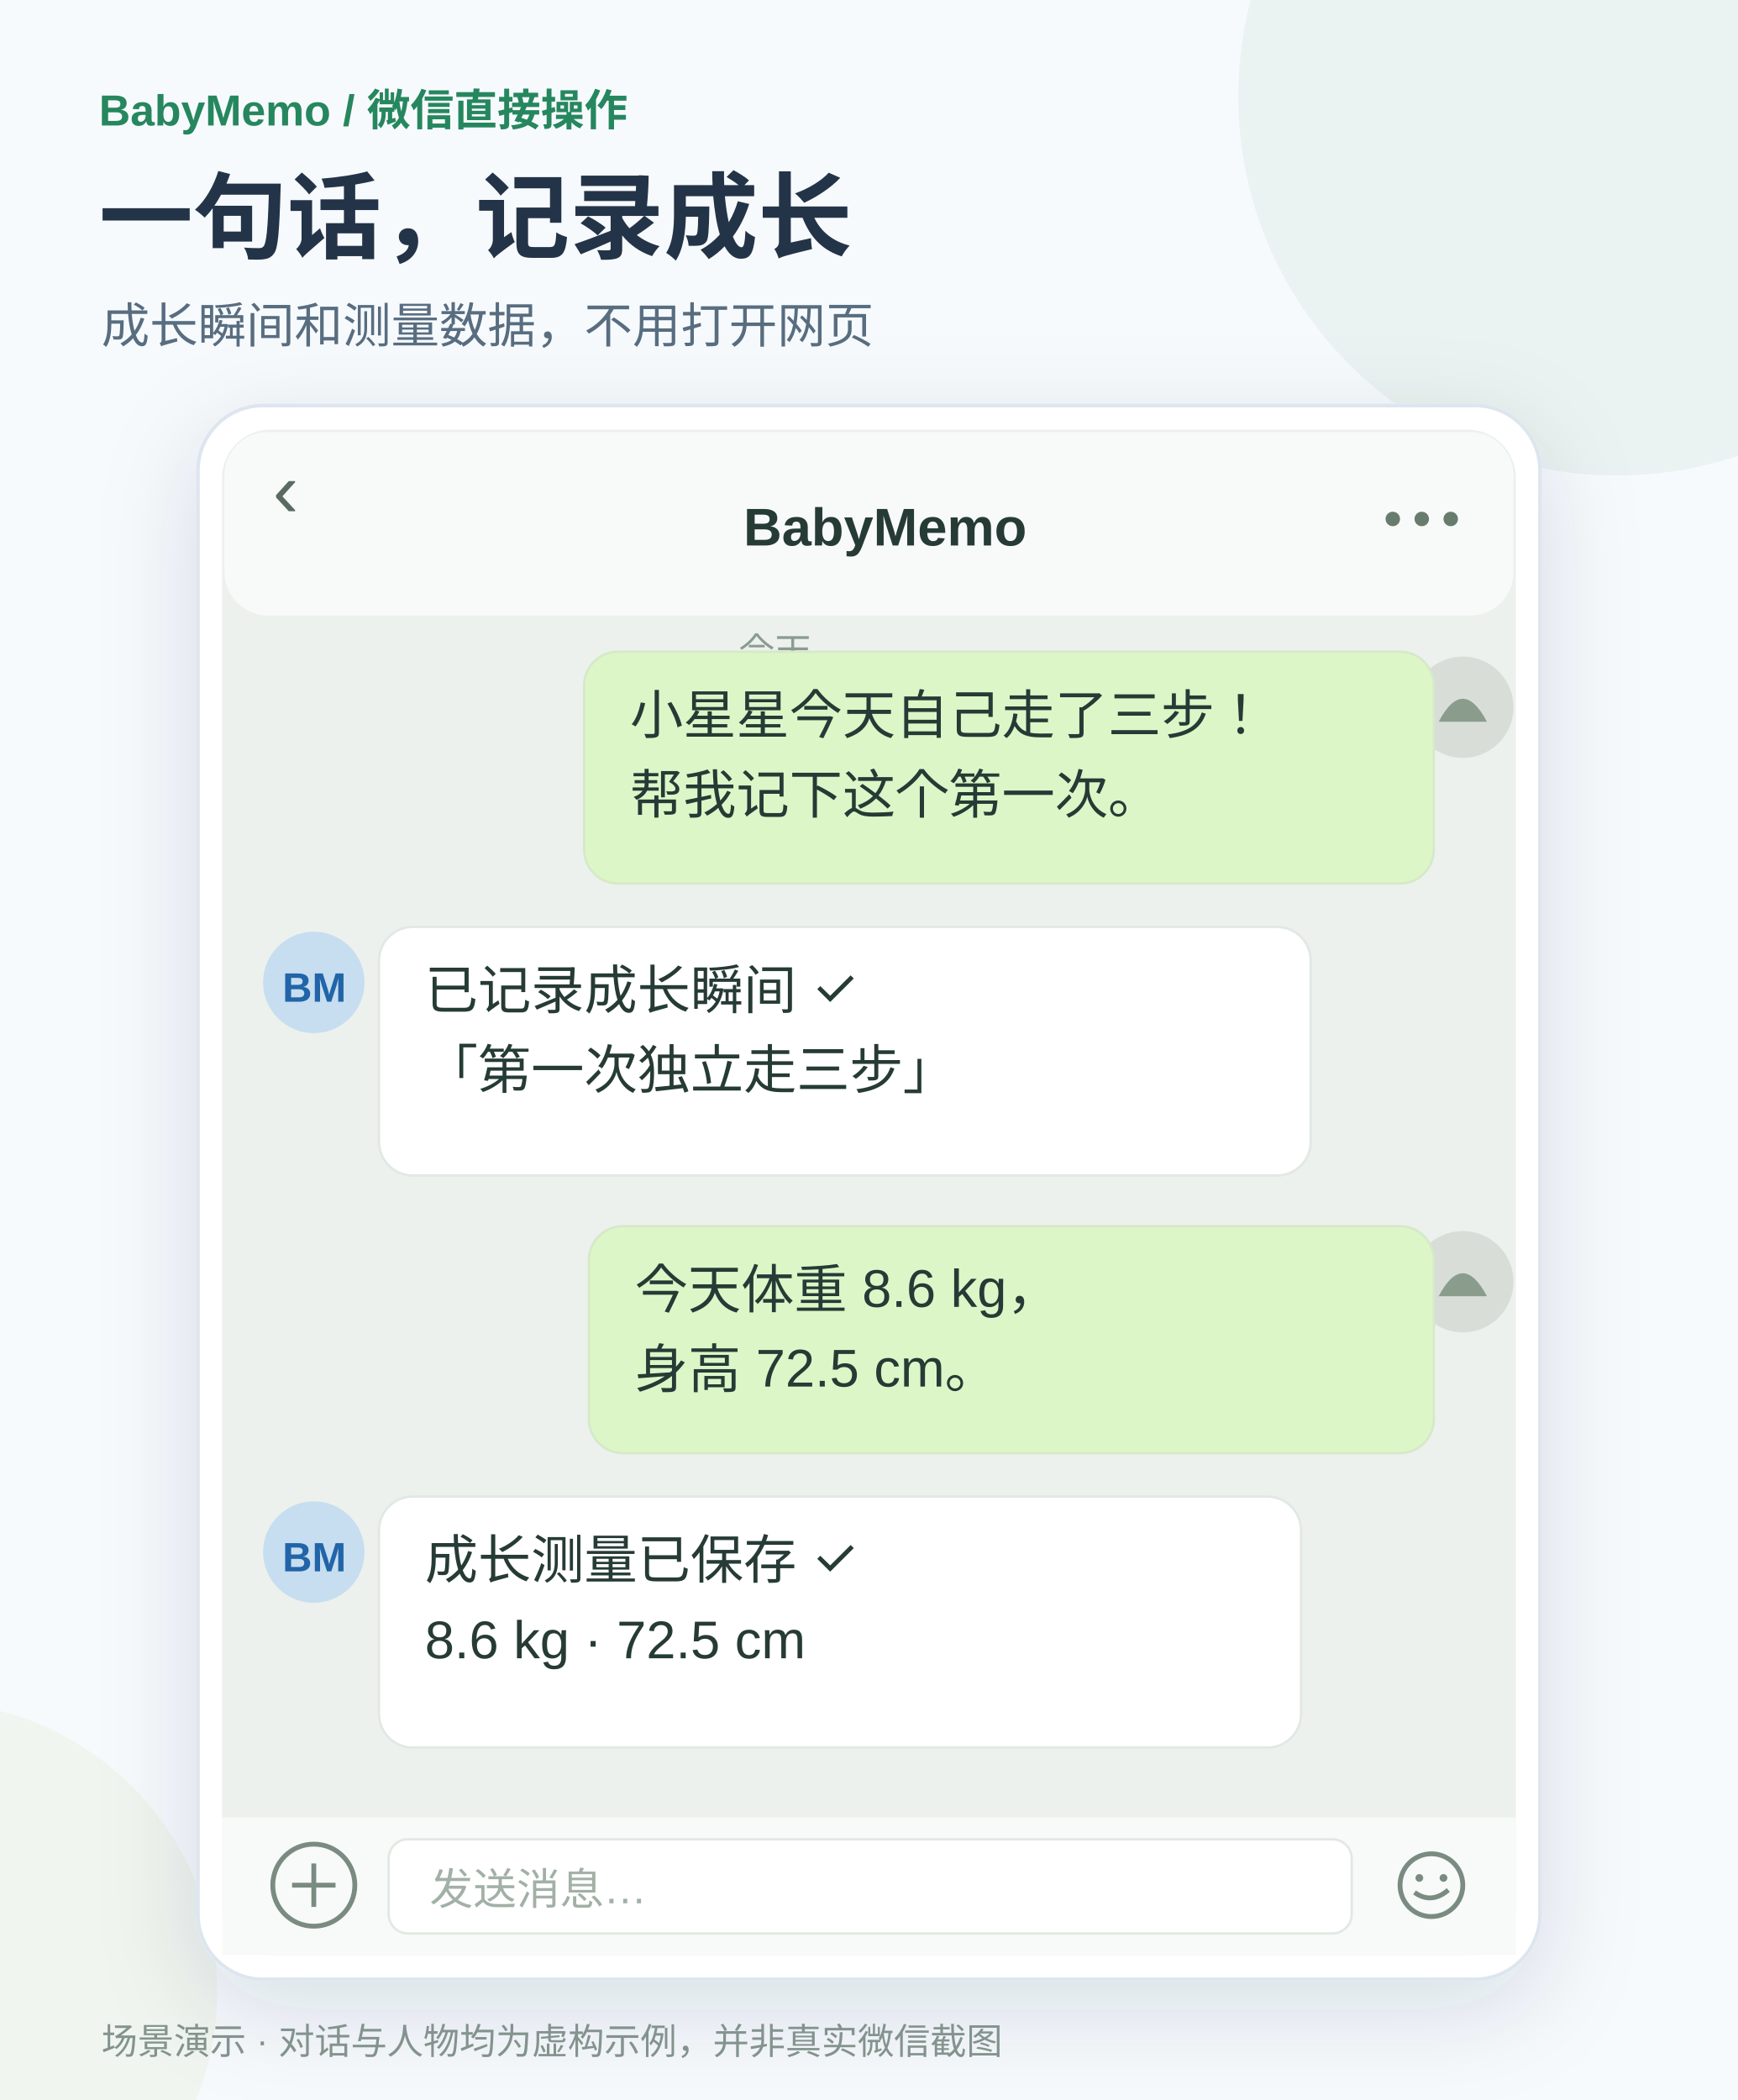
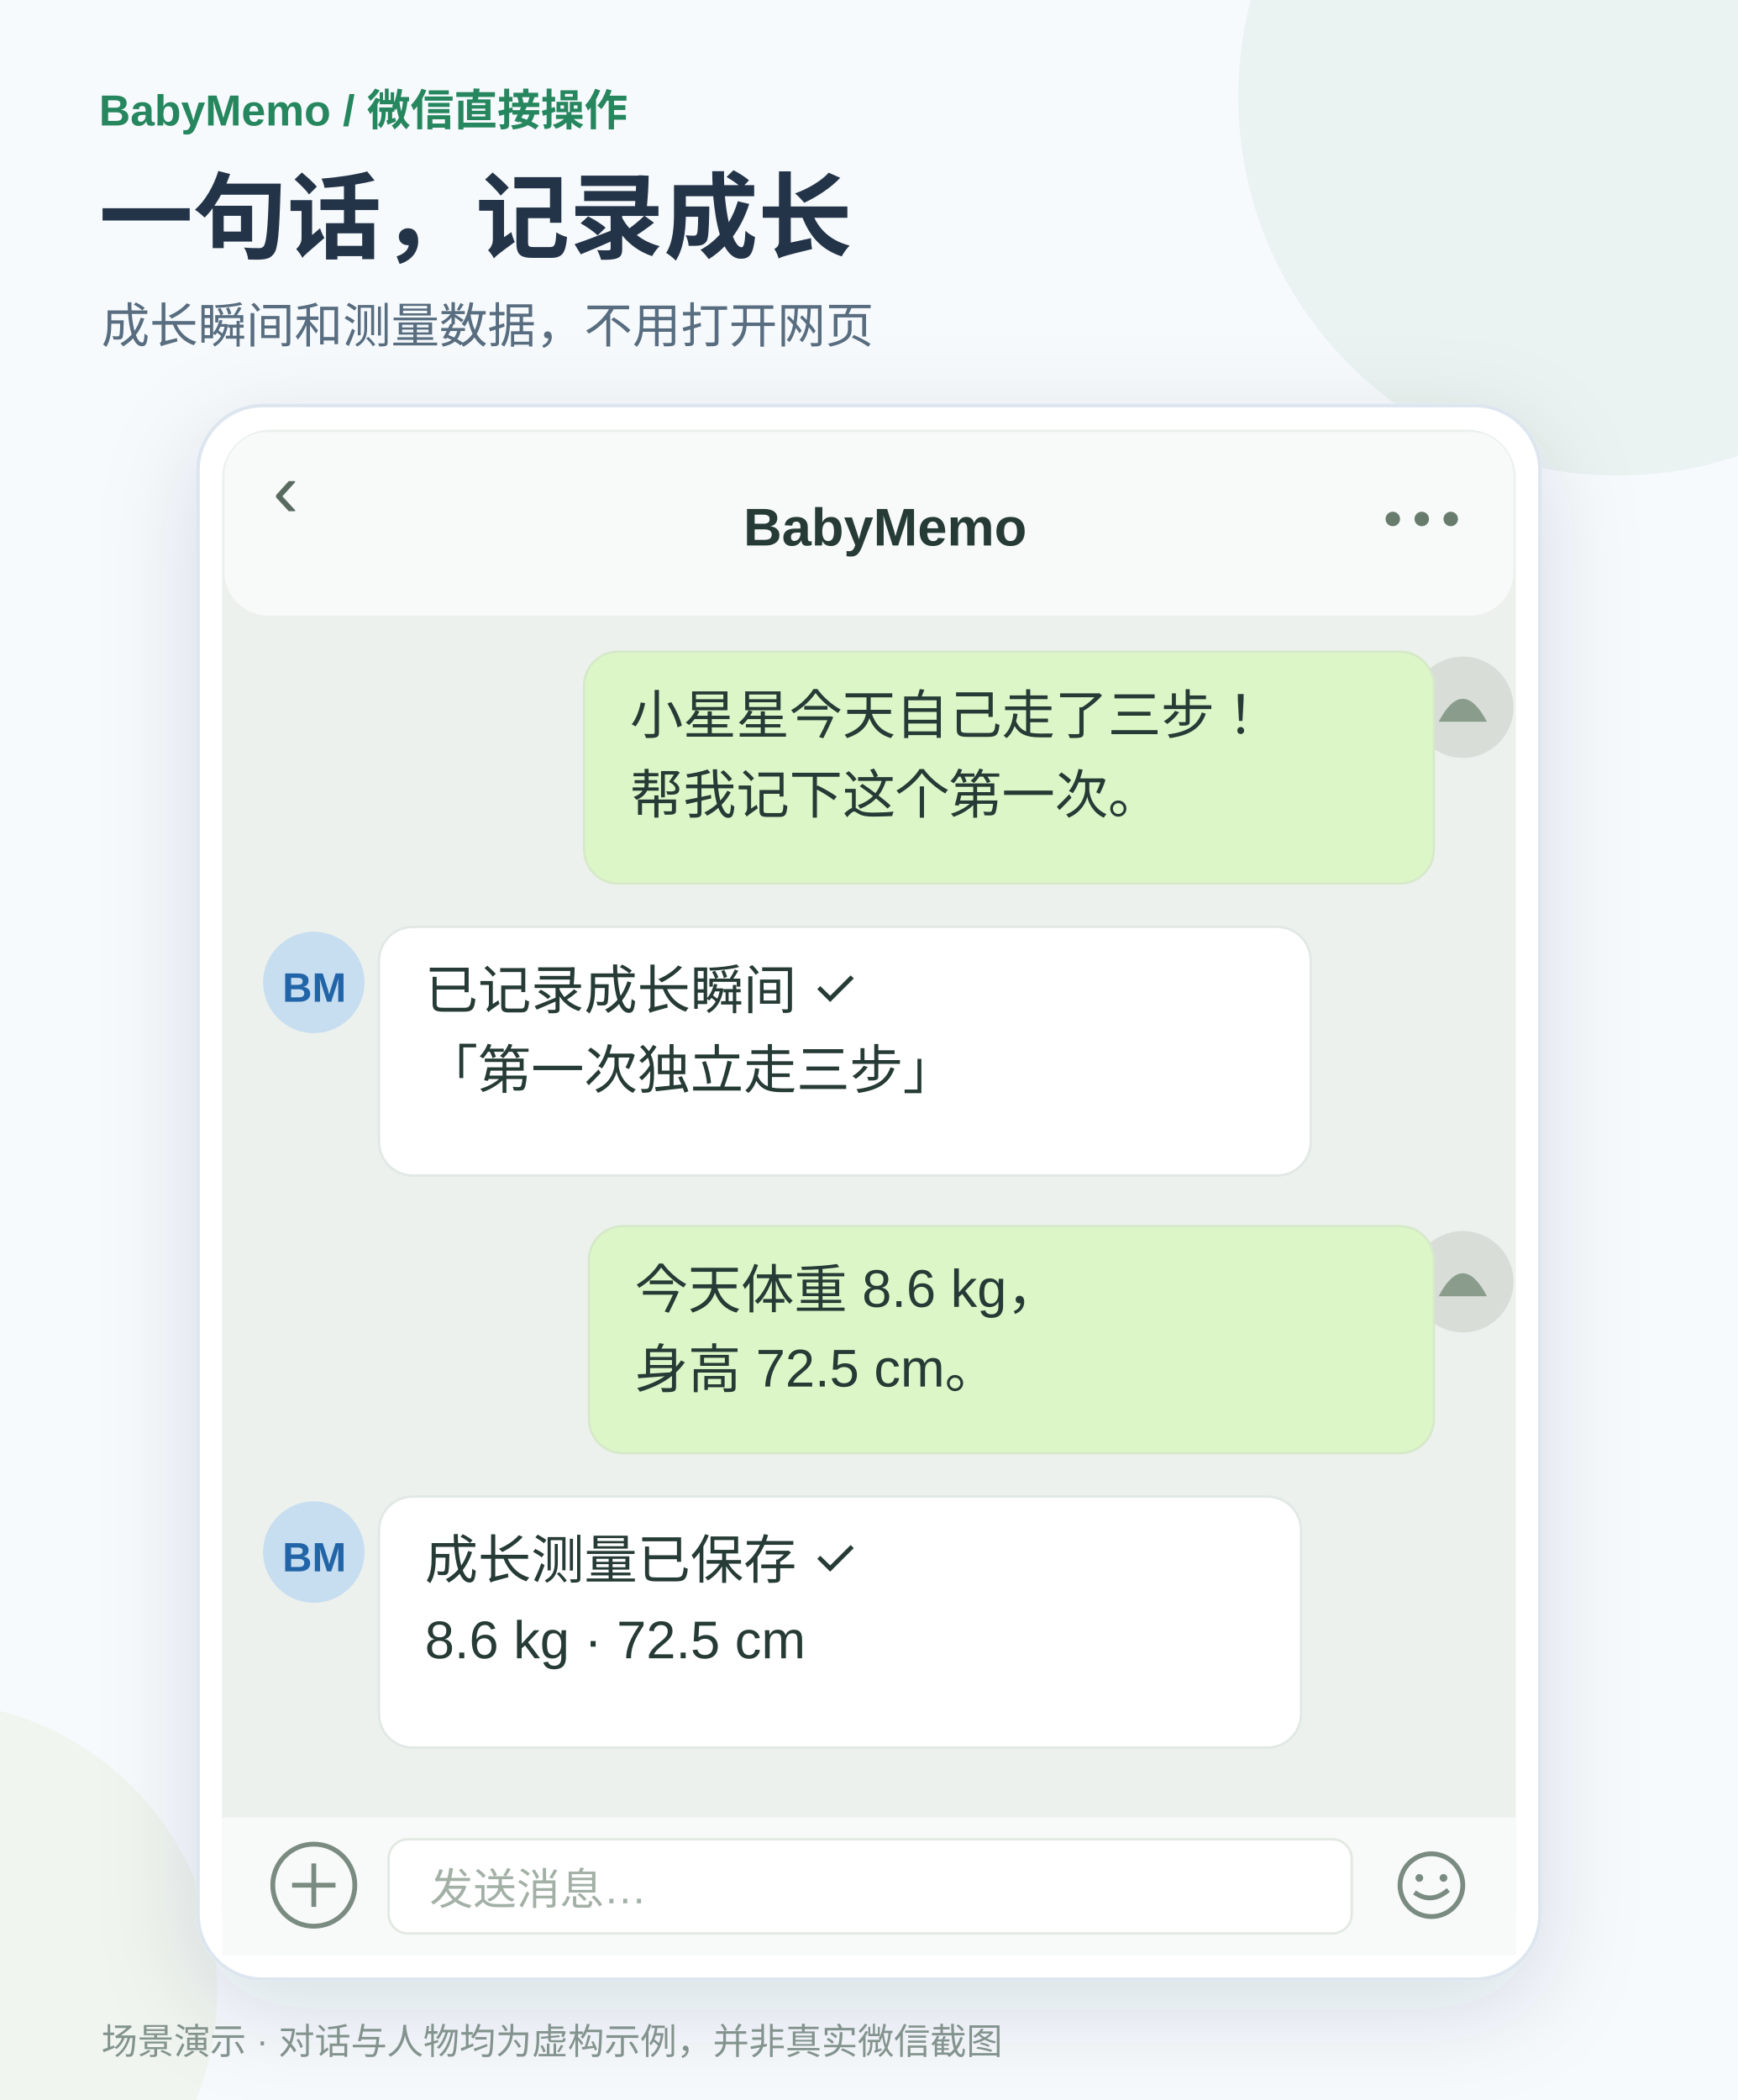
<svg xmlns="http://www.w3.org/2000/svg" width="720" height="870" viewBox="0 0 720 870" role="img" aria-labelledby="title desc">
  <defs>
    <filter id="phone-shadow" x="-15%" y="-15%" width="140%" height="150%">
      <feDropShadow dx="0" dy="12" stdDeviation="20" flood-color="#1C3441" flood-opacity=".13" />
    </filter>
  </defs>
  <rect x="0" y="0" width="720" height="870" rx="0" fill="#F7FAFD" stroke="none" stroke-width="1" />
  <circle cx="670" cy="40" r="157" fill="#EAF3F1" />
  <circle cx="-30" cy="825" r="120" fill="#F0F6EF" />
  <text x="41" y="52" fill="#26875F" font-family="-apple-system,BlinkMacSystemFont,'PingFang SC','Microsoft YaHei',Arial,sans-serif" font-size="18" font-weight="700">BabyMemo  /  微信直接操作</text>
  <text x="41" y="104" fill="#243448" font-family="-apple-system,BlinkMacSystemFont,'PingFang SC','Microsoft YaHei',Arial,sans-serif" font-size="39" font-weight="740">一句话，记录成长</text>
  <text x="42" y="142" fill="#586D80" font-family="-apple-system,BlinkMacSystemFont,'PingFang SC','Microsoft YaHei',Arial,sans-serif" font-size="20" font-weight="480">成长瞬间和测量数据，不用打开网页</text>
  <g filter="url(#phone-shadow)">
    <rect x="82" y="168" width="556" height="652" rx="27" fill="#FFFFFF" stroke="#DDE6EF" stroke-width="1.5" />
  </g>
  <rect x="92" y="178" width="536" height="632" rx="20" fill="#ECF1ED" stroke="none" stroke-width="1" />
  <rect x="93" y="179" width="534" height="76" rx="18" fill="#F8FAF9" stroke="none" stroke-width="1" />
  <text x="113" y="214" fill="#596B61" font-family="-apple-system,BlinkMacSystemFont,'PingFang SC','Microsoft YaHei',Arial,sans-serif" font-size="32" font-weight="400">‹</text>
  <text x="308" y="226" fill="#263B35" font-family="-apple-system,BlinkMacSystemFont,'PingFang SC','Microsoft YaHei',Arial,sans-serif" font-size="22" font-weight="700">BabyMemo</text>
  <circle cx="577" cy="215" r="3" fill="#687C6D" />
  <circle cx="589" cy="215" r="3" fill="#687C6D" />
  <circle cx="601" cy="215" r="3" fill="#687C6D" />
-   <text x="306" y="275" fill="#8B9B91" font-family="-apple-system,BlinkMacSystemFont,'PingFang SC','Microsoft YaHei',Arial,sans-serif" font-size="15" font-weight="400">今天</text>
  <circle cx="606" cy="293" r="21" fill="#D8DDD8" />
  <path d="M 596 299 Q606 280 616 299 Z" fill="#8A9D8C" />
  <rect x="242" y="270" width="352" height="96" rx="14" fill="#DDF6C8" stroke="#D6E9C9" stroke-width="1" />
  <text x="261" y="304" fill="#263B35" font-family="-apple-system,BlinkMacSystemFont,'PingFang SC','Microsoft YaHei',Arial,sans-serif" font-size="22" font-weight="440">小星星今天自己走了三步！</text>
  <text x="261" y="337" fill="#263B35" font-family="-apple-system,BlinkMacSystemFont,'PingFang SC','Microsoft YaHei',Arial,sans-serif" font-size="22" font-weight="440">帮我记下这个第一次。</text>
  <circle cx="130" cy="407" r="21" fill="#C7DDF0" />
  <text x="117" y="415" fill="#2165A8" font-family="-apple-system,BlinkMacSystemFont,'PingFang SC','Microsoft YaHei',Arial,sans-serif" font-size="17" font-weight="750">BM</text>
  <rect x="157" y="384" width="386" height="103" rx="14" fill="#FFFFFF" stroke="#E1E8E5" stroke-width="1" />
  <text x="176" y="418" fill="#263B35" font-family="-apple-system,BlinkMacSystemFont,'PingFang SC','Microsoft YaHei',Arial,sans-serif" font-size="22" font-weight="440">已记录成长瞬间 ✓</text>
  <text x="176" y="451" fill="#263B35" font-family="-apple-system,BlinkMacSystemFont,'PingFang SC','Microsoft YaHei',Arial,sans-serif" font-size="22" font-weight="440">「第一次独立走三步」</text>
  <circle cx="606" cy="531" r="21" fill="#D8DDD8" />
  <path d="M 596 537 Q606 518 616 537 Z" fill="#8A9D8C" />
  <rect x="244" y="508" width="350" height="94" rx="14" fill="#DDF6C8" stroke="#D6E9C9" stroke-width="1" />
  <text x="263" y="542" fill="#263B35" font-family="-apple-system,BlinkMacSystemFont,'PingFang SC','Microsoft YaHei',Arial,sans-serif" font-size="22" font-weight="440">今天体重 8.6 kg，</text>
  <text x="263" y="575" fill="#263B35" font-family="-apple-system,BlinkMacSystemFont,'PingFang SC','Microsoft YaHei',Arial,sans-serif" font-size="22" font-weight="440">身高 72.5 cm。</text>
  <circle cx="130" cy="643" r="21" fill="#C7DDF0" />
  <text x="117" y="651" fill="#2165A8" font-family="-apple-system,BlinkMacSystemFont,'PingFang SC','Microsoft YaHei',Arial,sans-serif" font-size="17" font-weight="750">BM</text>
  <rect x="157" y="620" width="382" height="104" rx="14" fill="#FFFFFF" stroke="#E1E8E5" stroke-width="1" />
  <text x="176" y="654" fill="#263B35" font-family="-apple-system,BlinkMacSystemFont,'PingFang SC','Microsoft YaHei',Arial,sans-serif" font-size="22" font-weight="440">成长测量已保存 ✓</text>
  <text x="176" y="687" fill="#263B35" font-family="-apple-system,BlinkMacSystemFont,'PingFang SC','Microsoft YaHei',Arial,sans-serif" font-size="22" font-weight="440">8.6 kg · 72.5 cm</text>
  <rect x="92" y="753" width="536" height="57" rx="0" fill="#F8FAF9" stroke="none" stroke-width="1" />
  <circle cx="130" cy="781" r="17" fill="none" stroke="#7A8B81" stroke-width="2" />
  <path d="M130 772 V790 M121 781 H139" fill="none" stroke="#7A8B81" stroke-width="2" />
  <rect x="161" y="762" width="399" height="39" rx="8" fill="#FFFFFF" stroke="#E2E8E2" stroke-width="1" />
  <text x="178" y="789" fill="#A2B0A6" font-family="-apple-system,BlinkMacSystemFont,'PingFang SC','Microsoft YaHei',Arial,sans-serif" font-size="18" font-weight="400">发送消息…</text>
  <circle cx="593" cy="781" r="13" fill="none" stroke="#7A8B81" stroke-width="2" />
  <circle cx="588" cy="778" r="1.6" fill="#7A8B81" />
  <circle cx="598" cy="778" r="1.6" fill="#7A8B81" />
  <path d="M586 784 Q593 789 600 783" stroke="#7A8B81" fill="none" stroke-width="2" />
  <text x="42" y="851" fill="#83938D" font-family="-apple-system,BlinkMacSystemFont,'PingFang SC','Microsoft YaHei',Arial,sans-serif" font-size="15" font-weight="450">场景演示 · 对话与人物均为虚构示例，并非真实微信截图</text>
</svg>
